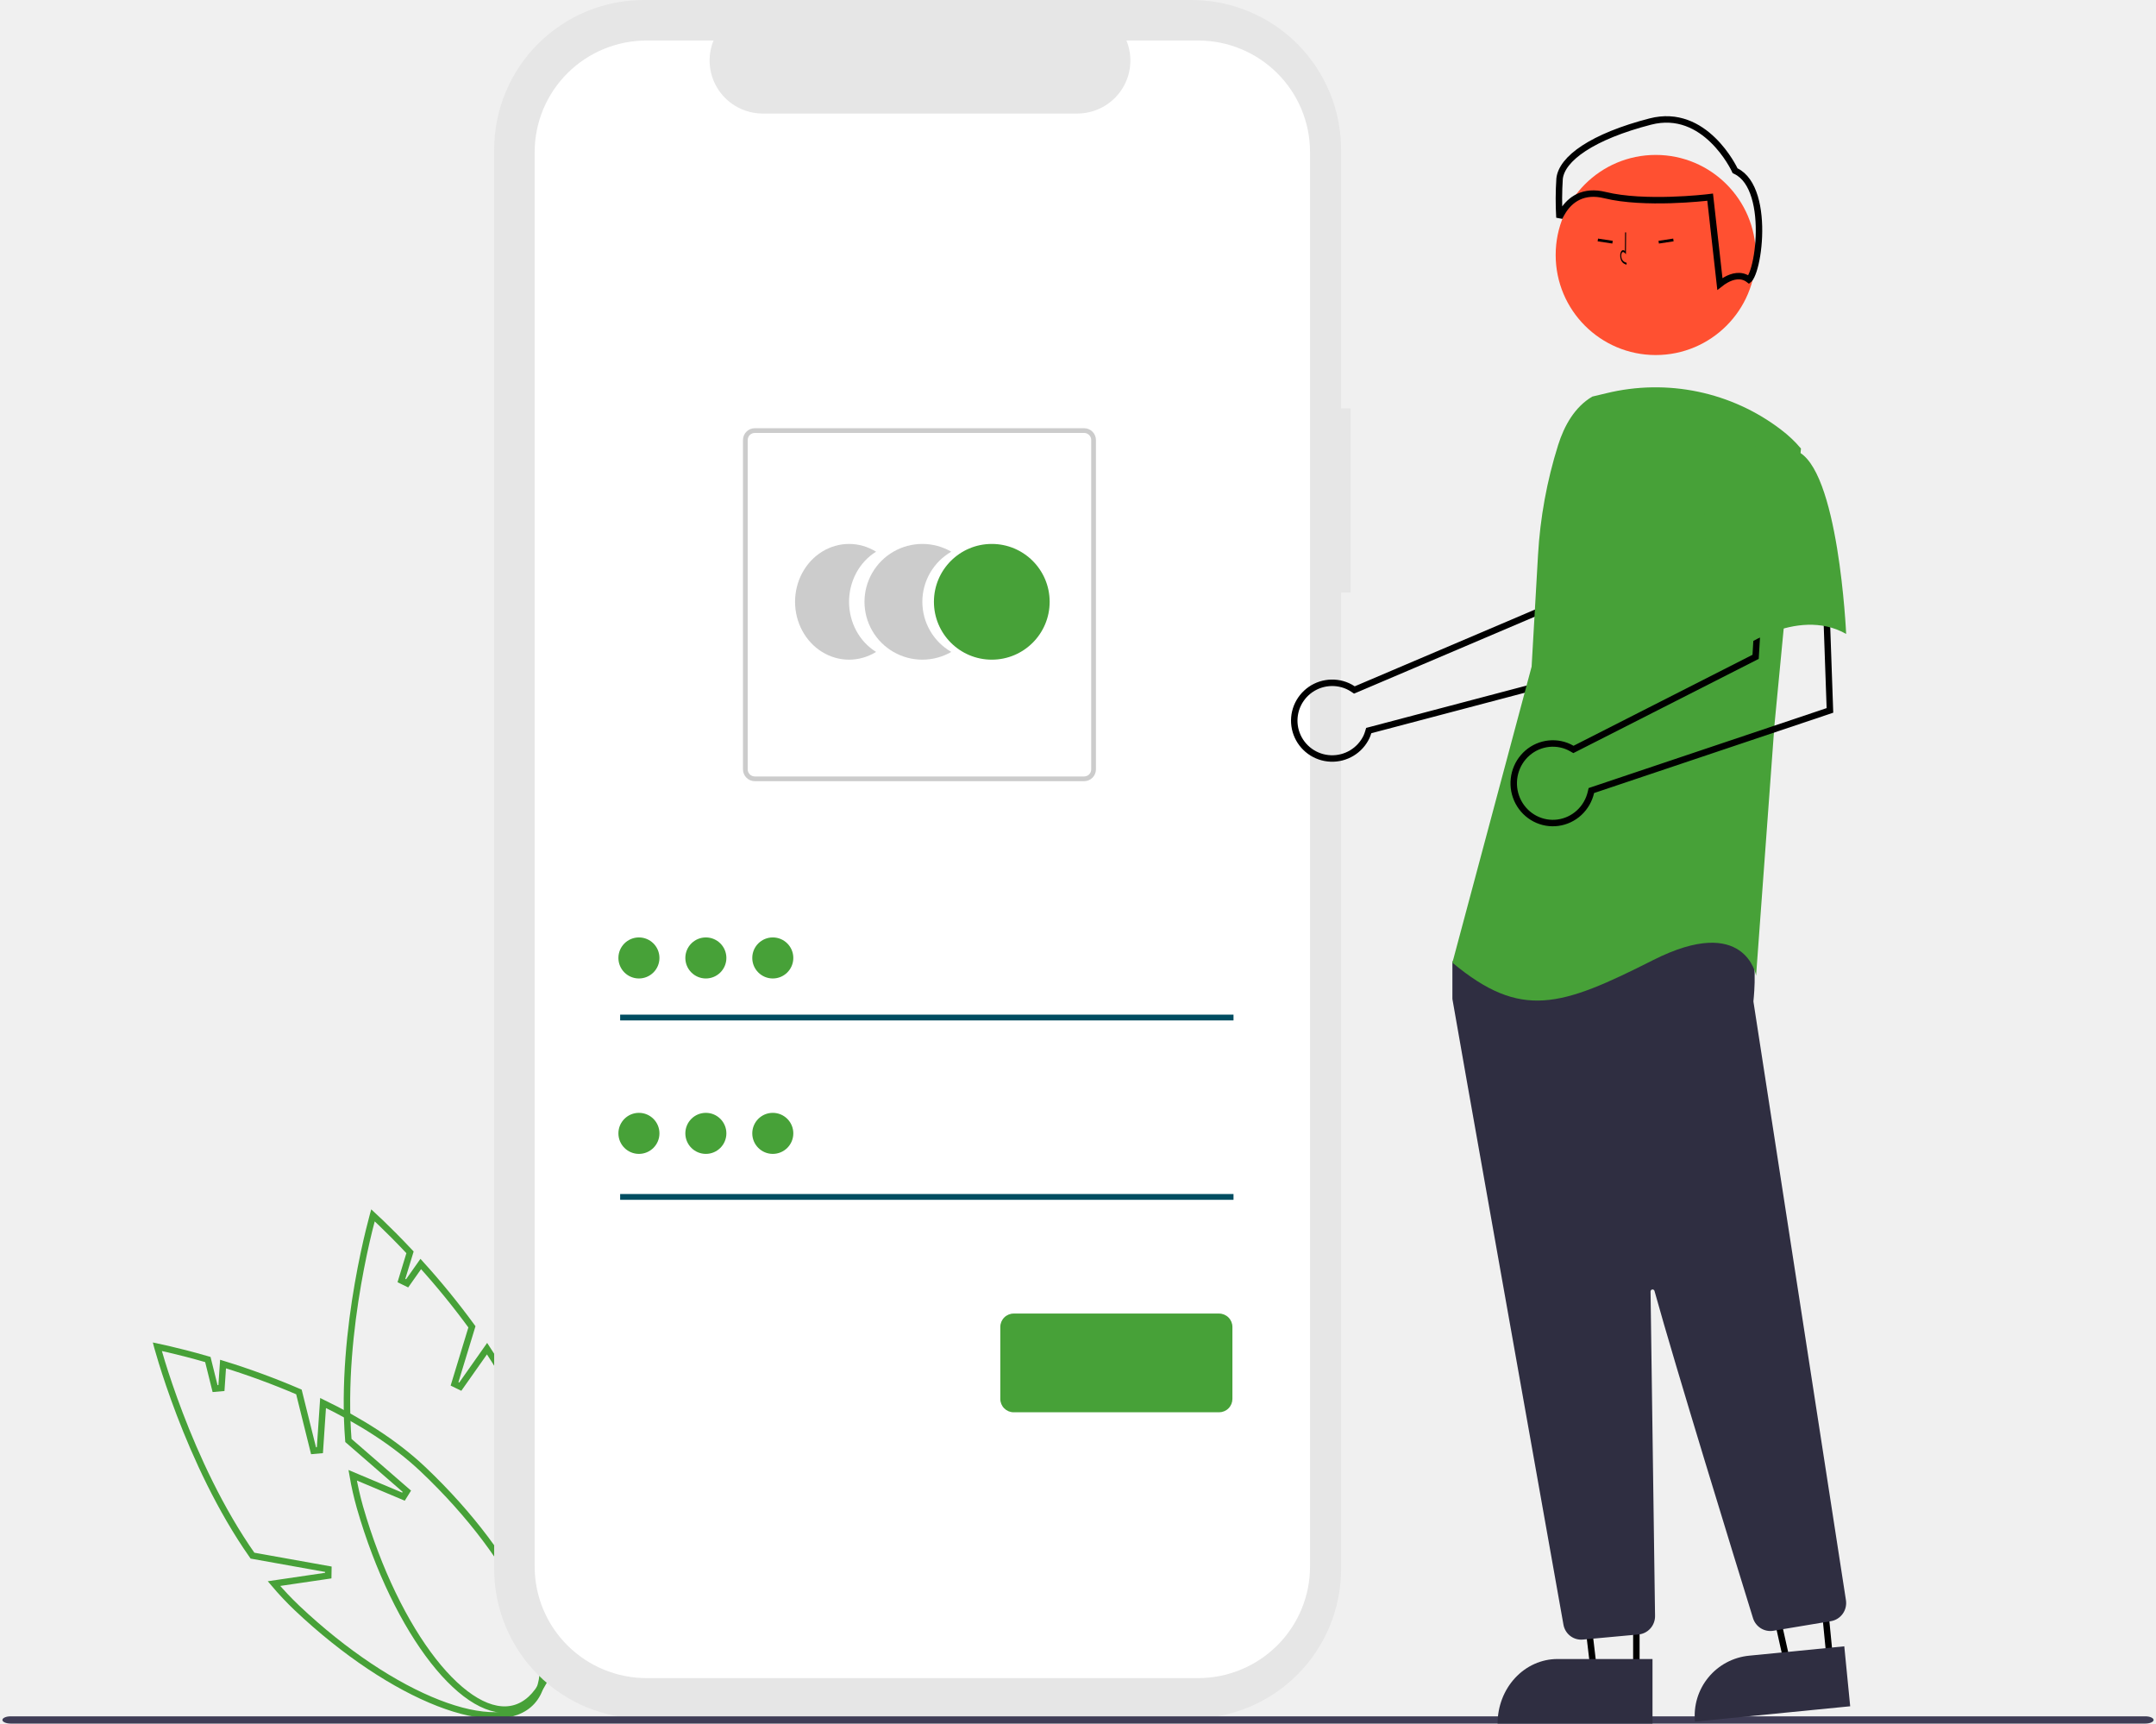
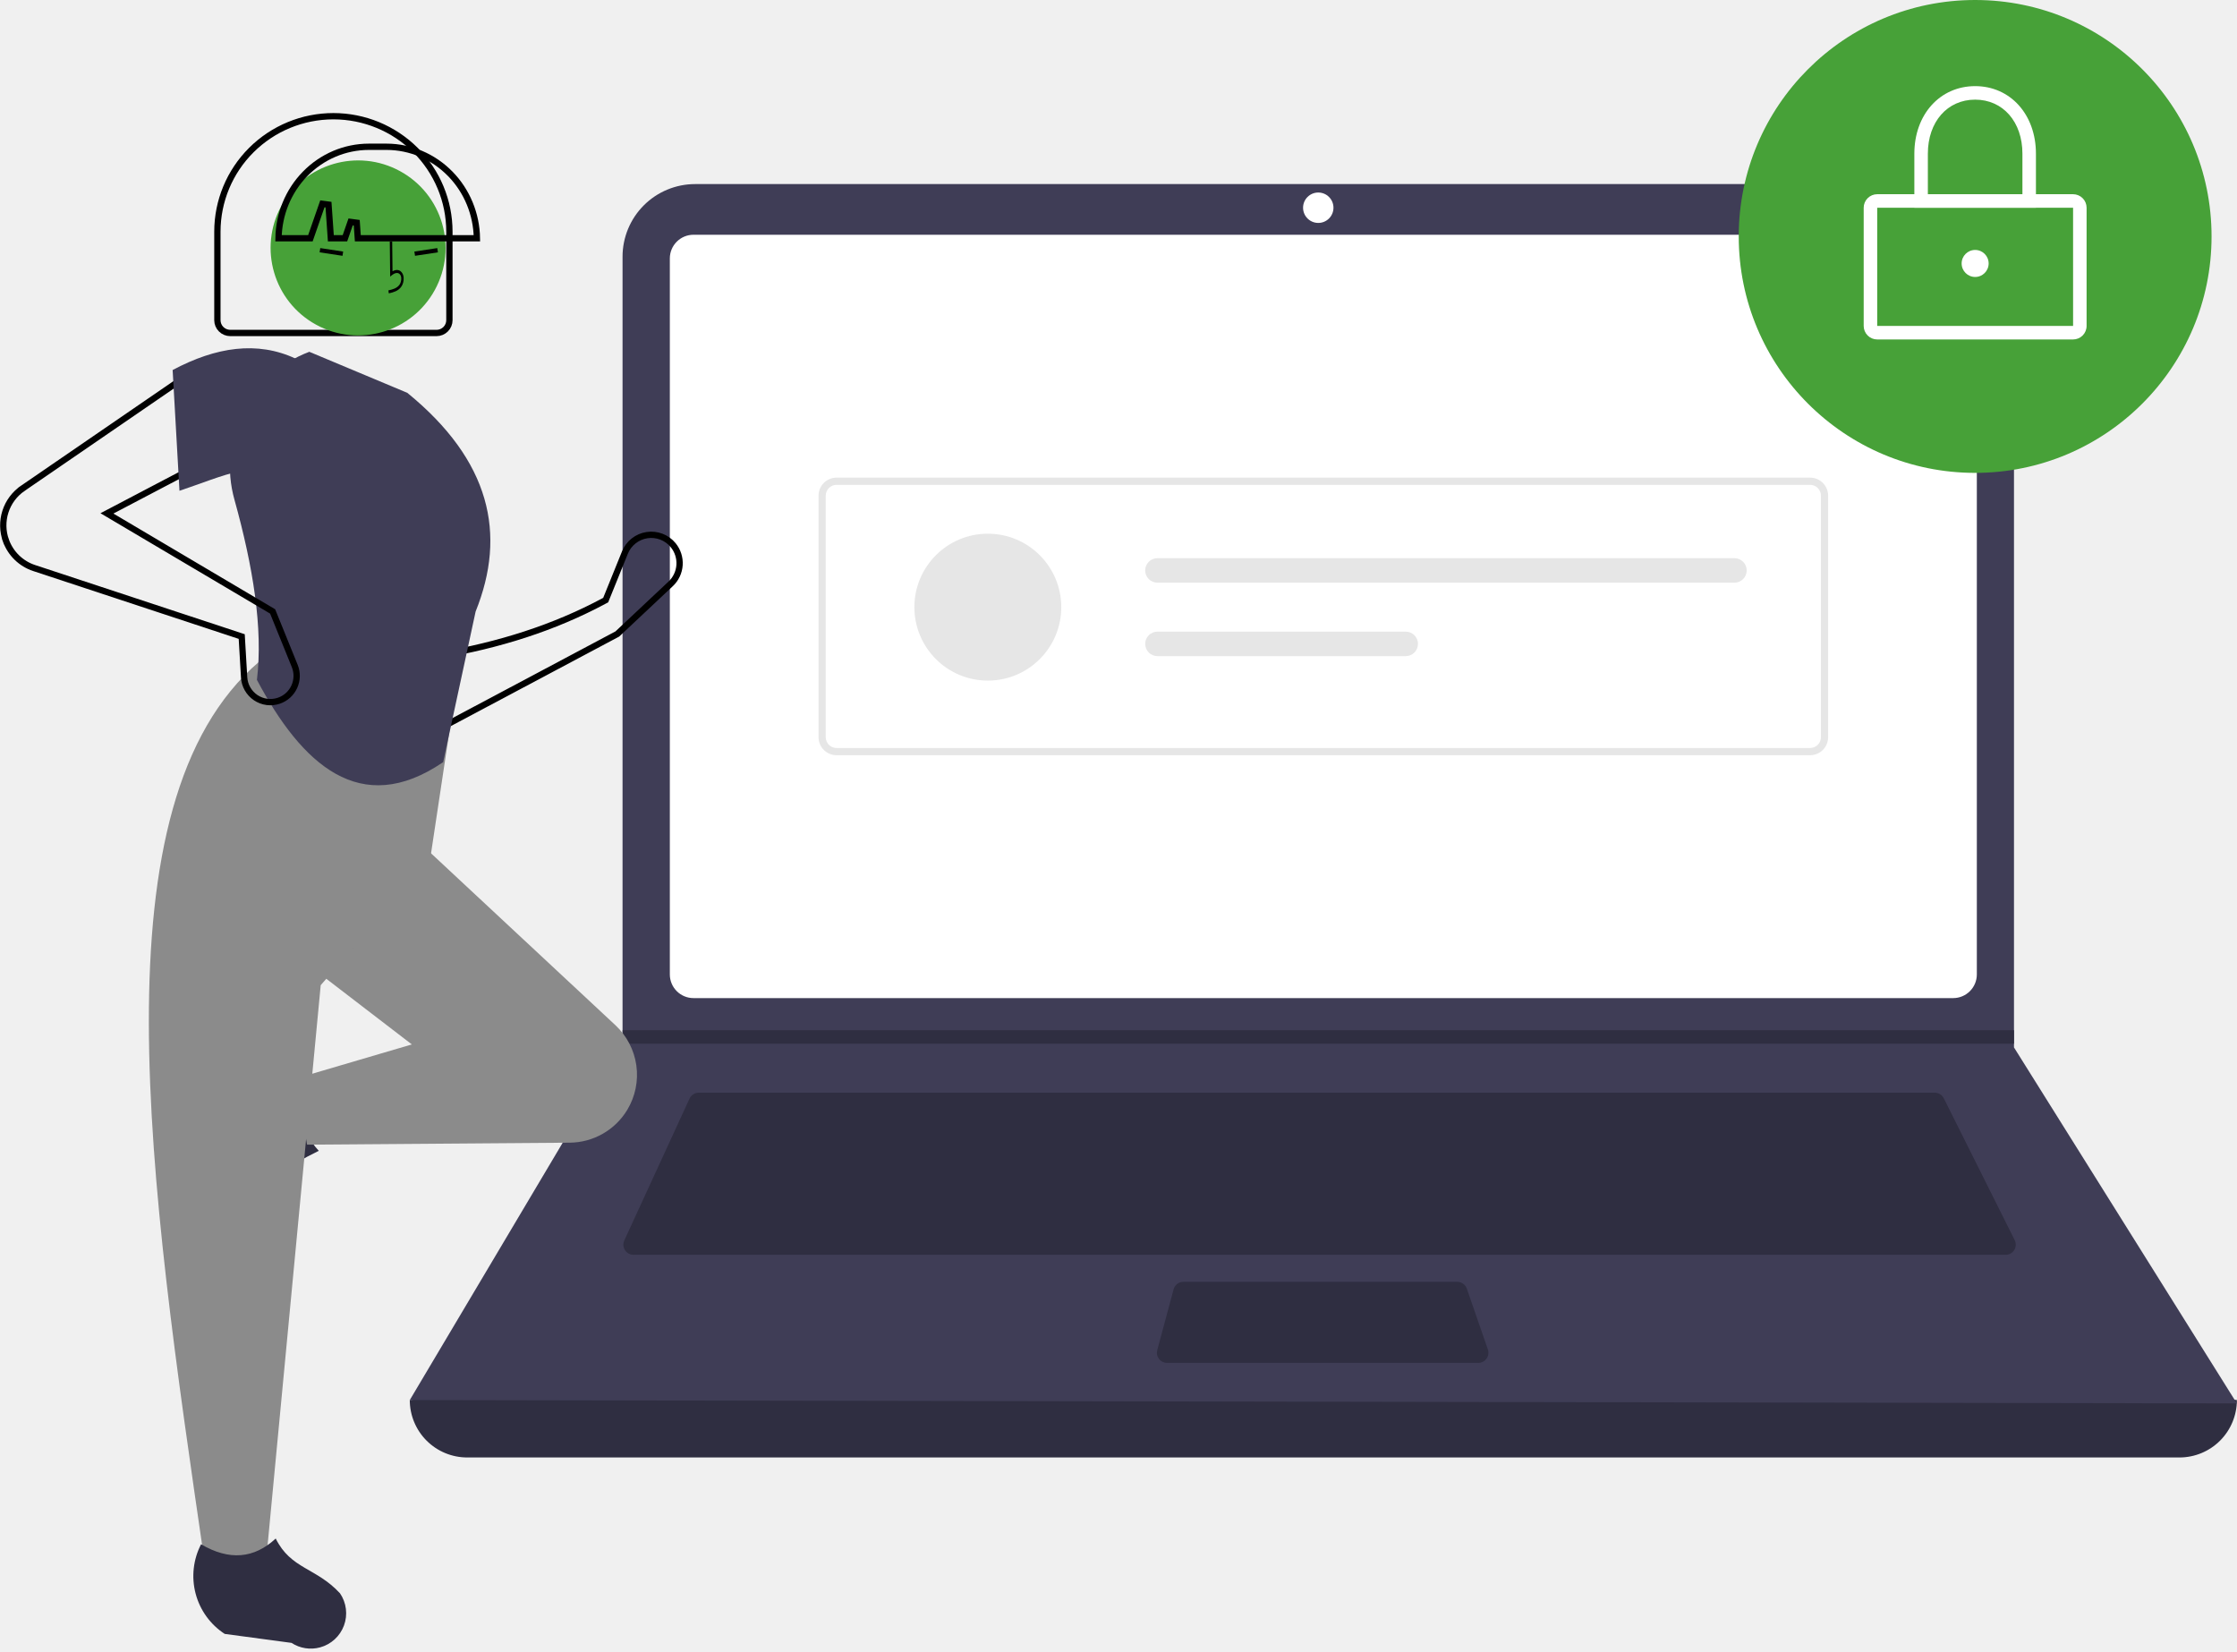
- <svg xmlns="http://www.w3.org/2000/svg" width="334" height="267" viewBox="0 0 334 267" fill="none">
-   <path d="M48.573 224.737L49.557 224.65L50.049 217.34C55.617 220.044 61.117 223.43 65.519 227.596L65.519 227.596C72.948 234.627 78.532 242.215 81.562 248.784C83.078 252.069 83.944 255.076 84.097 257.617C84.25 260.156 83.691 262.182 82.416 263.583C81.142 264.982 79.209 265.698 76.72 265.731C74.229 265.764 71.227 265.108 67.902 263.812C61.255 261.221 53.419 256.109 45.989 249.077C44.742 247.889 43.558 246.633 42.444 245.315L50.853 244.079L50.869 243.092L39.112 240.986C34.074 233.821 30.341 225.573 27.862 219.087C26.614 215.82 25.685 213.006 25.069 211.01C24.761 210.011 24.53 209.218 24.378 208.674C24.372 208.655 24.367 208.636 24.362 208.618C24.773 208.704 25.336 208.827 26.03 208.989C27.539 209.339 29.667 209.869 32.198 210.601L33.319 215.11L34.303 215.023L34.554 211.305C38.543 212.534 42.466 213.976 46.307 215.626L48.573 224.737Z" stroke="#47A138" />
-   <path d="M70.415 214.379L71.302 214.813L75.455 208.917C78.875 214.081 81.889 219.785 83.556 225.577C86.37 235.347 87.308 244.628 86.567 251.727C86.197 255.277 85.409 258.255 84.246 260.471C83.085 262.685 81.573 264.097 79.761 264.615C77.949 265.133 75.914 264.734 73.751 263.47C71.586 262.205 69.333 260.096 67.129 257.281C62.724 251.653 58.581 243.288 55.767 233.518C55.301 231.877 54.923 230.213 54.635 228.533L62.506 231.848L63.028 231.01L53.971 223.142C53.287 214.5 54.28 205.624 55.453 198.879C56.044 195.483 56.679 192.633 57.167 190.633C57.41 189.633 57.617 188.846 57.763 188.309C57.767 188.294 57.771 188.279 57.775 188.264C58.085 188.55 58.509 188.946 59.027 189.444C60.148 190.52 61.711 192.07 63.519 193.997L62.186 198.368L63.073 198.802L65.184 195.805C67.996 198.909 70.642 202.158 73.11 205.54L70.415 214.379Z" stroke="#47A138" />
-   <path d="M209.222 63.266H207.76V23.194C207.76 20.148 207.16 17.132 205.996 14.318C204.831 11.504 203.123 8.947 200.971 6.793C198.819 4.64 196.263 2.931 193.451 1.766C190.639 0.6 187.625 0 184.581 0H99.733C93.585 0 87.69 2.444 83.343 6.793C78.996 11.143 76.554 17.042 76.554 23.194V243.039C76.554 246.084 77.153 249.1 78.318 251.914C79.483 254.728 81.19 257.285 83.343 259.439C85.495 261.593 88.05 263.301 90.863 264.467C93.675 265.632 96.689 266.232 99.733 266.232H184.581C190.728 266.232 196.624 263.789 200.971 259.439C205.318 255.089 207.76 249.19 207.76 243.039V91.791H209.221L209.222 63.266Z" fill="#E6E6E6" />
-   <path d="M185.602 6.275H174.505C175.016 7.522 175.21 8.875 175.073 10.215C174.935 11.555 174.468 12.841 173.714 13.959C172.96 15.076 171.942 15.992 170.75 16.626C169.557 17.259 168.226 17.59 166.875 17.59H118.168C116.817 17.59 115.487 17.259 114.294 16.625C113.101 15.992 112.083 15.076 111.33 13.958C110.576 12.84 110.109 11.555 109.972 10.215C109.834 8.875 110.028 7.522 110.539 6.275H100.174C95.573 6.275 91.162 8.096 87.909 11.338C84.656 14.581 82.829 18.978 82.829 23.563V242.67C82.829 247.255 84.656 251.652 87.909 254.894C91.162 258.136 95.573 259.958 100.174 259.958H185.602C190.202 259.958 194.614 258.136 197.867 254.894C201.12 251.652 202.947 247.255 202.947 242.67V23.562C202.947 18.977 201.12 14.58 197.867 11.338C194.614 8.096 190.202 6.275 185.602 6.275Z" fill="white" />
-   <path d="M131.532 93.227C131.532 91.653 131.919 90.107 132.653 88.744C133.388 87.381 134.444 86.25 135.717 85.464C134.445 84.677 133.002 84.262 131.534 84.262C130.065 84.262 128.622 84.676 127.351 85.463C126.079 86.249 125.022 87.381 124.288 88.744C123.554 90.107 123.167 91.653 123.167 93.226C123.167 94.8 123.554 96.346 124.288 97.709C125.022 99.071 126.079 100.203 127.351 100.99C128.622 101.776 130.065 102.19 131.534 102.19C133.002 102.19 134.445 101.776 135.717 100.989C134.445 100.203 133.388 99.072 132.653 97.709C131.919 96.346 131.532 94.8 131.532 93.227Z" fill="#CCCCCC" />
-   <path d="M142.887 93.227C142.886 91.653 143.3 90.107 144.088 88.744C144.875 87.381 146.007 86.25 147.37 85.464C146.007 84.677 144.462 84.262 142.888 84.262C141.315 84.262 139.769 84.676 138.406 85.463C137.043 86.249 135.912 87.381 135.125 88.744C134.338 90.107 133.924 91.653 133.924 93.226C133.924 94.8 134.338 96.346 135.125 97.709C135.912 99.071 137.043 100.203 138.406 100.99C139.769 101.776 141.315 102.19 142.888 102.19C144.462 102.19 146.007 101.776 147.37 100.989C146.007 100.203 144.875 99.072 144.088 97.709C143.301 96.346 142.886 94.8 142.887 93.227Z" fill="#CCCCCC" />
-   <path d="M153.645 102.19C158.596 102.19 162.609 98.177 162.609 93.226C162.609 88.275 158.596 84.262 153.645 84.262C148.694 84.262 144.681 88.275 144.681 93.226C144.681 98.177 148.694 102.19 153.645 102.19Z" fill="#47A138" />
-   <path d="M167.948 121.015H116.931C116.446 121.014 115.98 120.821 115.636 120.478C115.293 120.134 115.1 119.668 115.099 119.183V68.166C115.1 67.68 115.293 67.215 115.636 66.871C115.98 66.528 116.446 66.335 116.931 66.334H167.948C168.434 66.335 168.899 66.528 169.243 66.871C169.586 67.215 169.779 67.68 169.78 68.166V119.183C169.779 119.668 169.586 120.134 169.243 120.478C168.899 120.821 168.434 121.014 167.948 121.015ZM116.931 67.067C116.64 67.067 116.36 67.183 116.154 67.389C115.948 67.596 115.832 67.875 115.832 68.166V119.183C115.832 119.475 115.948 119.754 116.154 119.96C116.36 120.166 116.64 120.282 116.931 120.282H167.948C168.239 120.282 168.519 120.166 168.725 119.96C168.931 119.754 169.047 119.475 169.047 119.183V68.166C169.047 67.875 168.931 67.596 168.725 67.389C168.519 67.183 168.239 67.067 167.948 67.067H116.931Z" fill="#CCCCCC" />
-   <path d="M191.091 157.179H96.072V158.075H191.091V157.179Z" fill="#004D61" />
-   <path d="M191.091 184.967H96.072V185.864H191.091V184.967Z" fill="#004D61" />
-   <path d="M98.98 151.576C100.736 151.576 102.159 150.152 102.159 148.397C102.159 146.641 100.736 145.218 98.98 145.218C97.225 145.218 95.801 146.641 95.801 148.397C95.801 150.152 97.225 151.576 98.98 151.576Z" fill="#47A138" />
-   <path d="M98.98 178.75C100.736 178.75 102.159 177.327 102.159 175.571C102.159 173.815 100.736 172.392 98.98 172.392C97.225 172.392 95.801 173.815 95.801 175.571C95.801 177.327 97.225 178.75 98.98 178.75Z" fill="#47A138" />
-   <path d="M188.848 218.779H157.037C156.487 218.778 155.96 218.56 155.572 218.171C155.183 217.783 154.965 217.256 154.964 216.706V205.557C154.965 205.007 155.183 204.48 155.572 204.092C155.96 203.703 156.487 203.484 157.037 203.484H188.848C189.398 203.484 189.925 203.703 190.313 204.092C190.702 204.48 190.92 205.007 190.921 205.557V216.706C190.92 217.256 190.702 217.783 190.313 218.171C189.925 218.56 189.398 218.778 188.848 218.779Z" fill="#47A138" />
-   <path d="M109.349 151.576C111.105 151.576 112.528 150.152 112.528 148.397C112.528 146.641 111.105 145.218 109.349 145.218C107.594 145.218 106.171 146.641 106.171 148.397C106.171 150.152 107.594 151.576 109.349 151.576Z" fill="#47A138" />
-   <path d="M109.349 178.75C111.105 178.75 112.528 177.327 112.528 175.571C112.528 173.815 111.105 172.392 109.349 172.392C107.594 172.392 106.171 173.815 106.171 175.571C106.171 177.327 107.594 178.75 109.349 178.75Z" fill="#47A138" />
-   <path d="M119.719 151.576C121.474 151.576 122.898 150.152 122.898 148.397C122.898 146.641 121.474 145.218 119.719 145.218C117.963 145.218 116.54 146.641 116.54 148.397C116.54 150.152 117.963 151.576 119.719 151.576Z" fill="#47A138" />
-   <path d="M119.719 178.75C121.474 178.75 122.898 177.327 122.898 175.571C122.898 173.815 121.474 172.392 119.719 172.392C117.963 172.392 116.54 173.815 116.54 175.571C116.54 177.327 117.963 178.75 119.719 178.75Z" fill="#47A138" />
-   <path d="M332.346 267H1.654C0.946 267 0.373 266.749 0.373 266.439C0.373 266.13 0.946 265.878 1.654 265.878H332.346C333.053 265.878 333.627 266.129 333.627 266.439C333.627 266.749 333.053 267 332.346 267Z" fill="#3F3D56" />
-   <path d="M209.593 106.735L209.818 106.884L210.066 106.779L238.026 94.875L238.287 94.764L238.326 94.482L239.265 87.566L249.48 87.503L248.855 103.461L212.309 113.102L212.039 113.173L211.958 113.44C211.887 113.675 211.801 113.905 211.702 114.129C211.211 115.173 210.421 116.05 209.432 116.648C208.441 117.248 207.295 117.543 206.137 117.495C204.979 117.447 203.861 117.059 202.923 116.38C201.986 115.7 201.271 114.76 200.868 113.677C200.464 112.593 200.391 111.416 200.657 110.291C200.923 109.166 201.516 108.145 202.362 107.355C203.207 106.565 204.269 106.042 205.412 105.852C206.554 105.662 207.728 105.812 208.785 106.285C209.066 106.413 209.336 106.563 209.593 106.735Z" stroke="black" />
-   <path d="M253.499 259.5H246.99L243.563 230.5L253.5 230.501L253.499 259.5Z" stroke="black" />
-   <path d="M241.273 257H256V267H232C232 264.348 232.977 261.804 234.716 259.929C236.455 258.054 238.814 257 241.273 257Z" fill="#2F2E41" />
-   <path d="M280.685 228.547L283.454 256.805L276.847 257.459L270.611 229.545L280.685 228.547Z" stroke="black" />
-   <path d="M270.954 256.485L285.71 255.032L286.625 264.322L262.579 266.691C262.459 265.471 262.58 264.239 262.936 263.066C263.292 261.892 263.875 260.801 264.653 259.853C265.431 258.906 266.387 258.12 267.468 257.542C268.55 256.965 269.734 256.605 270.954 256.485Z" fill="#2F2E41" />
-   <path d="M256.5 55C265.061 55 272 48.06 272 39.5C272 30.94 265.061 24 256.5 24C247.94 24 241 30.94 241 39.5C241 48.06 247.94 55 256.5 55Z" fill="#FF5031" />
-   <path d="M244.954 254C244.297 254.002 243.661 253.769 243.158 253.342C242.654 252.916 242.316 252.323 242.202 251.668C238.247 229.455 225.319 156.821 225.01 154.809C225.003 154.763 225 154.716 225 154.669V149.253C225 149.056 225.061 148.864 225.174 148.703L226.882 146.283C226.963 146.167 227.07 146.071 227.193 146.002C227.317 145.934 227.454 145.895 227.595 145.889C237.332 145.427 269.22 144.074 270.76 146.021C272.307 147.978 271.761 153.908 271.635 155.077L271.641 155.199L285.968 247.896C286.08 248.635 285.9 249.389 285.466 249.995C285.033 250.601 284.381 251.01 283.652 251.134L274.704 252.625C274.038 252.734 273.355 252.596 272.78 252.239C272.206 251.881 271.777 251.326 271.572 250.675C268.804 241.728 259.525 211.629 256.309 199.982C256.289 199.908 256.243 199.845 256.179 199.803C256.116 199.761 256.04 199.743 255.965 199.754C255.89 199.765 255.822 199.803 255.772 199.861C255.723 199.919 255.697 199.993 255.698 200.07C255.858 211.172 256.247 239.498 256.38 249.281L256.395 250.335C256.401 251.048 256.142 251.738 255.67 252.267C255.198 252.797 254.546 253.128 253.844 253.195L245.216 253.988C245.128 253.996 245.04 254 244.954 254Z" fill="#2F2E41" />
-   <path d="M246.682 61.432C243.95 63.029 242.315 65.964 241.377 68.95C239.64 74.479 238.595 80.195 238.264 85.973L237.273 103.272L225 149.133C235.637 157.983 241.773 155.972 256.091 148.733C270.41 141.493 272.046 151.146 272.046 151.146L274.909 112.125L279 69.484C278.082 68.396 277.043 67.414 275.902 66.554C272.12 63.663 267.721 61.653 263.035 60.676C258.349 59.7 253.499 59.782 248.85 60.916L246.682 61.432Z" fill="#47A138" />
-   <path d="M243.517 115.963L243.752 116.098L243.994 115.975L271.718 101.882L271.973 101.752L271.99 101.466L272.424 94.269L282.906 93.535L283.487 110.05L246.792 122.375L246.527 122.464L246.464 122.737C246.184 123.958 245.545 125.061 244.633 125.902C243.721 126.743 242.58 127.281 241.362 127.446C240.144 127.611 238.905 127.396 237.809 126.828C236.713 126.26 235.812 125.366 235.227 124.264C234.642 123.161 234.401 121.903 234.537 120.657C234.673 119.412 235.178 118.238 235.986 117.293C236.793 116.348 237.864 115.676 239.054 115.365C240.245 115.055 241.499 115.119 242.653 115.55C242.951 115.665 243.24 115.802 243.517 115.963Z" stroke="black" />
-   <path d="M278.22 69.825C284.835 72.223 286 98.202 286 98.202C278.218 93.806 268.879 101 268.879 101C268.879 101 266.934 94.206 264.599 85.413C263.894 82.94 263.81 80.324 264.354 77.808C264.898 75.293 266.053 72.959 267.712 71.025C267.712 71.025 271.605 67.425 278.22 69.825Z" fill="#47A138" />
-   <path d="M242.148 32.66C241.926 33.005 241.74 33.358 241.583 33.7C241.465 31.69 241.473 29.674 241.606 27.663C241.78 26.15 242.991 24.527 245.376 22.967C247.75 21.413 251.201 19.982 255.652 18.831C259.905 17.732 263.143 19.549 265.36 21.7C266.47 22.776 267.311 23.926 267.875 24.809C268.157 25.25 268.368 25.622 268.508 25.883C268.578 26.013 268.631 26.115 268.665 26.184C268.682 26.218 268.695 26.244 268.703 26.261L268.712 26.28L268.714 26.284L268.714 26.284L268.714 26.284L268.714 26.284L268.788 26.443L268.945 26.521C270.328 27.206 271.261 28.641 271.826 30.499C272.389 32.35 272.562 34.547 272.481 36.624C272.401 38.701 272.069 40.62 271.648 41.908C271.434 42.562 271.213 43.003 271.025 43.227C270.986 43.273 270.956 43.301 270.934 43.319C269.717 42.382 268.323 42.823 267.378 43.353C267.02 43.553 266.7 43.779 266.439 43.985L264.987 31.038L264.931 30.538L264.432 30.598L264.431 30.598L264.43 30.598L264.425 30.598L264.405 30.601L264.324 30.61C264.253 30.618 264.147 30.629 264.009 30.643C263.733 30.672 263.331 30.71 262.829 30.752C261.825 30.836 260.421 30.932 258.825 30.98C255.619 31.076 251.681 30.977 248.632 30.223C246.977 29.813 245.628 29.972 244.543 30.479C243.466 30.983 242.694 31.809 242.148 32.66Z" stroke="black" />
-   <path d="M251.523 40.797C251.395 40.715 251.278 40.583 251.18 40.41C251.116 40.287 251.066 40.14 251.036 39.978C251.005 39.816 250.994 39.644 251.003 39.473C251.009 39.352 251.029 39.234 251.064 39.129C251.098 39.025 251.145 38.937 251.2 38.871C251.345 38.707 251.537 38.713 251.73 38.878L251.752 36L251.909 36.004L251.883 39.388L251.763 39.243C251.625 39.076 251.426 38.955 251.283 39.117C251.247 39.16 251.218 39.218 251.196 39.285C251.175 39.353 251.162 39.428 251.159 39.506C251.153 39.633 251.161 39.761 251.184 39.882C251.206 40.003 251.243 40.113 251.291 40.205C251.461 40.516 251.713 40.62 252 40.715L251.972 41C251.82 40.957 251.669 40.889 251.523 40.797Z" fill="black" />
-   <path d="M247.563 36.96L249.841 37.305L249.777 37.728L247.499 37.383L247.563 36.96Z" fill="black" />
-   <path d="M259.207 36.96L256.929 37.305L256.993 37.728L259.271 37.383L259.207 36.96Z" fill="black" />
+ <svg xmlns="http://www.w3.org/2000/svg" width="355" height="262" viewBox="0 0 355 262" fill="none">
+   <path d="M345.87 231.264H74.141C71.725 231.264 69.408 230.304 67.699 228.595C65.99 226.887 65.03 224.569 65.03 222.153C163.532 210.705 260.182 210.705 354.981 222.153C354.981 224.569 354.021 226.887 352.313 228.595C350.604 230.304 348.286 231.264 345.87 231.264Z" fill="#2F2E41" />
+   <path d="M354.981 222.689L65.03 222.153L98.635 165.61L98.795 165.342V40.727C98.795 39.215 99.093 37.717 99.672 36.319C100.251 34.922 101.099 33.652 102.169 32.583C103.238 31.513 104.508 30.665 105.905 30.086C107.303 29.507 108.8 29.209 110.313 29.209H308.091C309.603 29.209 311.101 29.507 312.498 30.086C313.896 30.665 315.166 31.513 316.235 32.583C317.305 33.652 318.153 34.922 318.732 36.319C319.311 37.717 319.608 39.215 319.608 40.727V166.199L354.981 222.689Z" fill="#3F3D56" />
+   <path d="M110.051 37.249C109.056 37.25 108.102 37.645 107.399 38.349C106.696 39.052 106.3 40.006 106.299 41.001V154.623C106.3 155.617 106.696 156.571 107.399 157.274C108.102 157.977 109.056 158.373 110.051 158.374H309.961C310.956 158.373 311.909 157.977 312.613 157.274C313.316 156.571 313.712 155.617 313.713 154.623V41.001C313.712 40.006 313.316 39.052 312.613 38.349C311.909 37.646 310.956 37.25 309.961 37.249H110.051Z" fill="white" />
+   <path d="M110.888 173.381C110.581 173.381 110.28 173.47 110.021 173.636C109.762 173.801 109.556 174.038 109.427 174.317L99.073 196.827C98.96 197.072 98.911 197.341 98.929 197.61C98.948 197.879 99.034 198.139 99.18 198.366C99.325 198.593 99.525 198.78 99.762 198.909C99.998 199.039 100.264 199.107 100.533 199.107H318.283C318.558 199.107 318.827 199.037 319.066 198.903C319.306 198.77 319.507 198.577 319.651 198.344C319.795 198.111 319.877 197.845 319.89 197.571C319.902 197.297 319.844 197.025 319.721 196.78L308.466 174.27C308.333 174.002 308.128 173.777 307.874 173.62C307.62 173.463 307.327 173.38 307.028 173.381H110.888Z" fill="#2F2E41" />
+   <path d="M209.202 35.373C210.534 35.373 211.614 34.293 211.614 32.961C211.614 31.629 210.534 30.549 209.202 30.549C207.87 30.549 206.79 31.629 206.79 32.961C206.79 34.293 207.87 35.373 209.202 35.373Z" fill="white" />
+   <path d="M187.799 203.394C187.445 203.395 187.102 203.511 186.821 203.726C186.541 203.941 186.339 204.243 186.246 204.584L183.649 214.231C183.585 214.469 183.576 214.719 183.624 214.961C183.672 215.204 183.775 215.431 183.925 215.627C184.075 215.823 184.268 215.982 184.49 216.091C184.711 216.2 184.955 216.257 185.201 216.257H234.597C234.853 216.257 235.106 216.196 235.334 216.078C235.561 215.961 235.758 215.791 235.906 215.582C236.055 215.373 236.152 215.132 236.188 214.878C236.224 214.624 236.2 214.366 236.116 214.123L232.776 204.476C232.667 204.16 232.462 203.886 232.19 203.693C231.917 203.499 231.591 203.394 231.257 203.394H187.799Z" fill="#2F2E41" />
+   <path d="M319.608 163.466V165.609H98.635L98.801 165.342V163.466H319.608Z" fill="#2F2E41" />
+   <path d="M313.445 75.034C334.165 75.034 350.962 58.237 350.962 37.517C350.962 16.797 334.165 0 313.445 0C292.725 0 275.928 16.797 275.928 37.517C275.928 58.237 292.725 75.034 313.445 75.034Z" fill="#47A138" />
+   <path d="M328.987 53.863H297.902C297.334 53.863 296.789 53.637 296.387 53.235C295.985 52.833 295.759 52.288 295.758 51.72V32.961C295.759 32.393 295.985 31.848 296.387 31.446C296.789 31.044 297.334 30.818 297.902 30.817H328.987C329.556 30.818 330.101 31.044 330.503 31.446C330.905 31.848 331.131 32.393 331.131 32.961V51.72C331.131 52.288 330.905 52.833 330.503 53.235C330.101 53.637 329.556 53.863 328.987 53.863ZM297.902 32.961V51.72H328.989L328.987 32.961L297.902 32.961Z" fill="white" />
+   <path d="M323.092 32.961H303.797V24.386C303.797 18.175 307.855 13.667 313.445 13.667C319.034 13.667 323.092 18.175 323.092 24.386L323.092 32.961ZM305.941 30.817H320.948V24.386C320.948 19.337 317.863 15.811 313.445 15.811C309.027 15.811 305.941 19.337 305.941 24.386L305.941 30.817Z" fill="white" />
+   <path d="M313.445 43.948C314.629 43.948 315.588 42.988 315.588 41.804C315.588 40.62 314.629 39.66 313.445 39.66C312.261 39.66 311.301 40.62 311.301 41.804C311.301 42.988 312.261 43.948 313.445 43.948Z" fill="white" />
+   <path d="M287.255 119.835H132.757C131.998 119.834 131.271 119.532 130.735 118.996C130.198 118.46 129.897 117.732 129.896 116.974V78.649C129.897 77.891 130.198 77.164 130.735 76.627C131.271 76.091 131.998 75.789 132.757 75.788H287.255C288.013 75.789 288.741 76.091 289.277 76.627C289.813 77.164 290.115 77.891 290.116 78.649V116.974C290.115 117.732 289.813 118.46 289.277 118.996C288.741 119.532 288.013 119.834 287.255 119.835ZM132.757 76.933C132.302 76.933 131.865 77.114 131.543 77.436C131.222 77.758 131.041 78.194 131.04 78.649V116.974C131.041 117.429 131.222 117.865 131.543 118.187C131.865 118.509 132.302 118.69 132.757 118.69H287.255C287.71 118.69 288.146 118.509 288.468 118.187C288.79 117.865 288.971 117.429 288.971 116.974V78.649C288.971 78.194 288.79 77.758 288.468 77.436C288.146 77.114 287.71 76.933 287.255 76.933L132.757 76.933Z" fill="#E6E6E6" />
+   <path d="M156.763 107.995C163.199 107.995 168.417 102.777 168.417 96.341C168.417 89.904 163.199 84.686 156.763 84.686C150.326 84.686 145.108 89.904 145.108 96.341C145.108 102.777 150.326 107.995 156.763 107.995Z" fill="#E6E6E6" />
+   <path d="M183.679 88.571C183.423 88.571 183.171 88.621 182.935 88.718C182.699 88.816 182.484 88.959 182.303 89.139C182.123 89.32 181.979 89.534 181.881 89.77C181.784 90.005 181.733 90.258 181.733 90.514C181.733 90.769 181.784 91.022 181.881 91.258C181.979 91.494 182.123 91.708 182.303 91.888C182.484 92.069 182.699 92.212 182.935 92.309C183.171 92.407 183.423 92.457 183.679 92.456H275.25C275.765 92.456 276.259 92.251 276.623 91.887C276.988 91.523 277.192 91.029 277.192 90.514C277.192 89.999 276.988 89.504 276.623 89.14C276.259 88.776 275.765 88.571 275.25 88.571H183.679Z" fill="#E6E6E6" />
+   <path d="M183.679 100.226C183.164 100.226 182.67 100.43 182.305 100.795C181.941 101.159 181.737 101.653 181.737 102.168C181.737 102.683 181.941 103.177 182.305 103.542C182.67 103.906 183.164 104.111 183.679 104.111H223.082C223.597 104.111 224.091 103.906 224.456 103.542C224.82 103.177 225.025 102.683 225.025 102.168C225.025 101.653 224.82 101.159 224.456 100.795C224.091 100.43 223.597 100.226 223.082 100.226H183.679Z" fill="#E6E6E6" />
+   <path d="M95.961 95.306L96.12 95.221L96.187 95.053L99.174 87.674C99.467 86.95 99.943 86.315 100.556 85.831C101.169 85.346 101.896 85.03 102.668 84.912C103.44 84.794 104.229 84.879 104.959 85.158C105.688 85.438 106.332 85.902 106.827 86.505C107.552 87.388 107.915 88.513 107.841 89.653C107.768 90.793 107.263 91.863 106.431 92.645L97.961 100.601L70.171 115.376L69.845 103.963C79.052 102.388 87.829 99.68 95.961 95.306Z" stroke="black" />
+   <path d="M28.47 188.678C28.262 187.914 28.218 187.114 28.34 186.332C28.463 185.549 28.75 184.802 29.183 184.138L35.457 174.51C36.941 172.232 39.217 170.587 41.846 169.894C44.474 169.201 47.266 169.508 49.68 170.757C47.044 175.245 47.411 179.183 50.591 182.604C45.655 185.014 41.092 188.124 37.045 191.838C36.307 192.342 35.458 192.662 34.571 192.771C33.683 192.881 32.783 192.776 31.944 192.467C31.105 192.158 30.352 191.653 29.748 190.994C29.143 190.335 28.706 189.541 28.47 188.678Z" fill="#2F2E41" />
+   <path d="M99.555 176.089C98.606 177.671 97.266 178.983 95.663 179.898C94.061 180.813 92.25 181.301 90.405 181.315L48.726 181.631L46.918 171.147L65.356 165.724L49.81 153.794L66.802 133.91L97.664 162.674C99.468 164.356 100.64 166.605 100.984 169.047C101.328 171.488 100.824 173.974 99.555 176.089Z" fill="#8B8B8B" />
+   <path d="M42.218 247.789H32.457C23.693 187.715 14.773 127.473 41.134 104.988L72.225 110.05L68.248 136.441L50.895 156.324L42.218 247.789Z" fill="#8B8B8B" />
+   <path d="M50.799 261.398C50.035 261.606 49.235 261.65 48.453 261.528C47.67 261.405 46.923 261.118 46.259 260.685L35.661 259.261C33.383 257.777 31.738 255.5 31.045 252.872C30.351 250.244 30.659 247.452 31.907 245.038C36.396 247.674 40.333 247.306 43.754 244.126C46.172 249.008 50.155 248.71 53.959 252.822C54.463 253.561 54.783 254.409 54.892 255.297C55.002 256.184 54.897 257.085 54.588 257.924C54.279 258.763 53.774 259.516 53.115 260.12C52.456 260.724 51.662 261.162 50.799 261.398Z" fill="#2F2E41" />
+   <path d="M70.324 120.935C57.165 129.902 47.868 121.242 40.773 107.881C41.758 99.705 40.162 89.921 37.206 79.29C35.891 74.601 36.382 69.589 38.581 65.244C40.781 60.9 44.53 57.537 49.087 55.822L64.633 62.329C77.833 73.088 80.431 84.743 75.479 97.035L70.324 120.935Z" fill="#3F3D56" />
+   <path d="M3.615 77.485L29.221 59.918L31.895 73.628L17.764 81.047L16.971 81.463L17.742 81.92L43.265 97.018L46.773 105.671C46.986 106.196 47.09 106.759 47.078 107.326C47.066 107.892 46.939 108.45 46.704 108.966C46.47 109.482 46.133 109.944 45.714 110.326C45.294 110.707 44.802 110.999 44.266 111.183C43.657 111.393 43.008 111.459 42.369 111.377C41.731 111.294 41.12 111.064 40.585 110.706C40.05 110.348 39.605 109.87 39.285 109.311C38.965 108.752 38.779 108.127 38.741 107.484L38.38 101.344L38.36 101.005L38.037 100.898L5.413 90.132C4.386 89.794 3.45 89.225 2.675 88.471C1.9 87.716 1.307 86.795 0.94 85.778L0.47 85.947L0.94 85.778C0.406 84.294 0.379 82.676 0.863 81.175C1.347 79.675 2.315 78.377 3.615 77.485L3.332 77.073L3.615 77.485Z" stroke="black" />
+   <path d="M46.918 75.344C40.887 72.701 35.403 75.572 28.481 77.874L27.396 58.714C34.27 55.05 40.823 54.062 46.918 56.906L46.918 75.344Z" fill="#3F3D56" />
+   <path d="M69.278 52.836H36.539C35.998 52.835 35.479 52.62 35.096 52.24C34.714 51.859 34.499 51.344 34.499 50.807V36.761C34.499 31.903 36.438 27.243 39.89 23.807C43.342 20.371 48.025 18.44 52.909 18.44C57.792 18.44 62.475 20.371 65.927 23.807C69.379 27.243 71.318 31.903 71.318 36.761V50.807C71.318 51.344 71.103 51.859 70.721 52.24C70.338 52.62 69.82 52.835 69.278 52.836Z" stroke="black" />
+   <path d="M69.011 46.001C72.689 39.272 70.217 30.836 63.488 27.158C56.76 23.48 48.323 25.953 44.645 32.681C40.967 39.41 43.44 47.846 50.168 51.524C56.897 55.202 65.333 52.73 69.011 46.001Z" fill="#47A138" />
+   <path d="M62.793 46.213C63.103 46.077 63.386 45.86 63.624 45.575C63.781 45.373 63.901 45.129 63.975 44.862C64.049 44.595 64.075 44.311 64.053 44.03C64.04 43.83 63.989 43.636 63.907 43.464C63.824 43.292 63.71 43.146 63.575 43.038C63.224 42.767 62.76 42.777 62.291 43.049L62.237 38.305L61.857 38.312L61.92 43.889L62.21 43.651C62.546 43.376 63.028 43.176 63.375 43.444C63.461 43.515 63.533 43.609 63.585 43.72C63.637 43.832 63.667 43.956 63.675 44.085C63.691 44.294 63.67 44.505 63.615 44.704C63.56 44.903 63.472 45.085 63.356 45.237C62.943 45.749 62.333 45.921 61.636 46.078L61.704 46.547C62.074 46.477 62.439 46.365 62.793 46.213Z" fill="black" />
+   <path d="M69.393 39.365L65.76 39.916L65.862 40.59L69.495 40.04L69.393 39.365Z" fill="black" />
+   <path d="M50.825 39.365L54.457 39.916L54.355 40.59L50.722 40.04L50.825 39.365Z" fill="black" />
+   <path d="M55.642 35.214L54.74 37.805H52.503L52.132 32.471L51.161 32.341L49.259 37.805H44.198C44.256 33.973 45.765 30.313 48.407 27.603C51.096 24.843 54.741 23.293 58.539 23.289H61.339C65.138 23.293 68.782 24.843 71.472 27.603C74.114 30.313 75.623 33.973 75.681 37.805H56.784L56.613 35.344L55.642 35.214Z" stroke="black" />
</svg>
